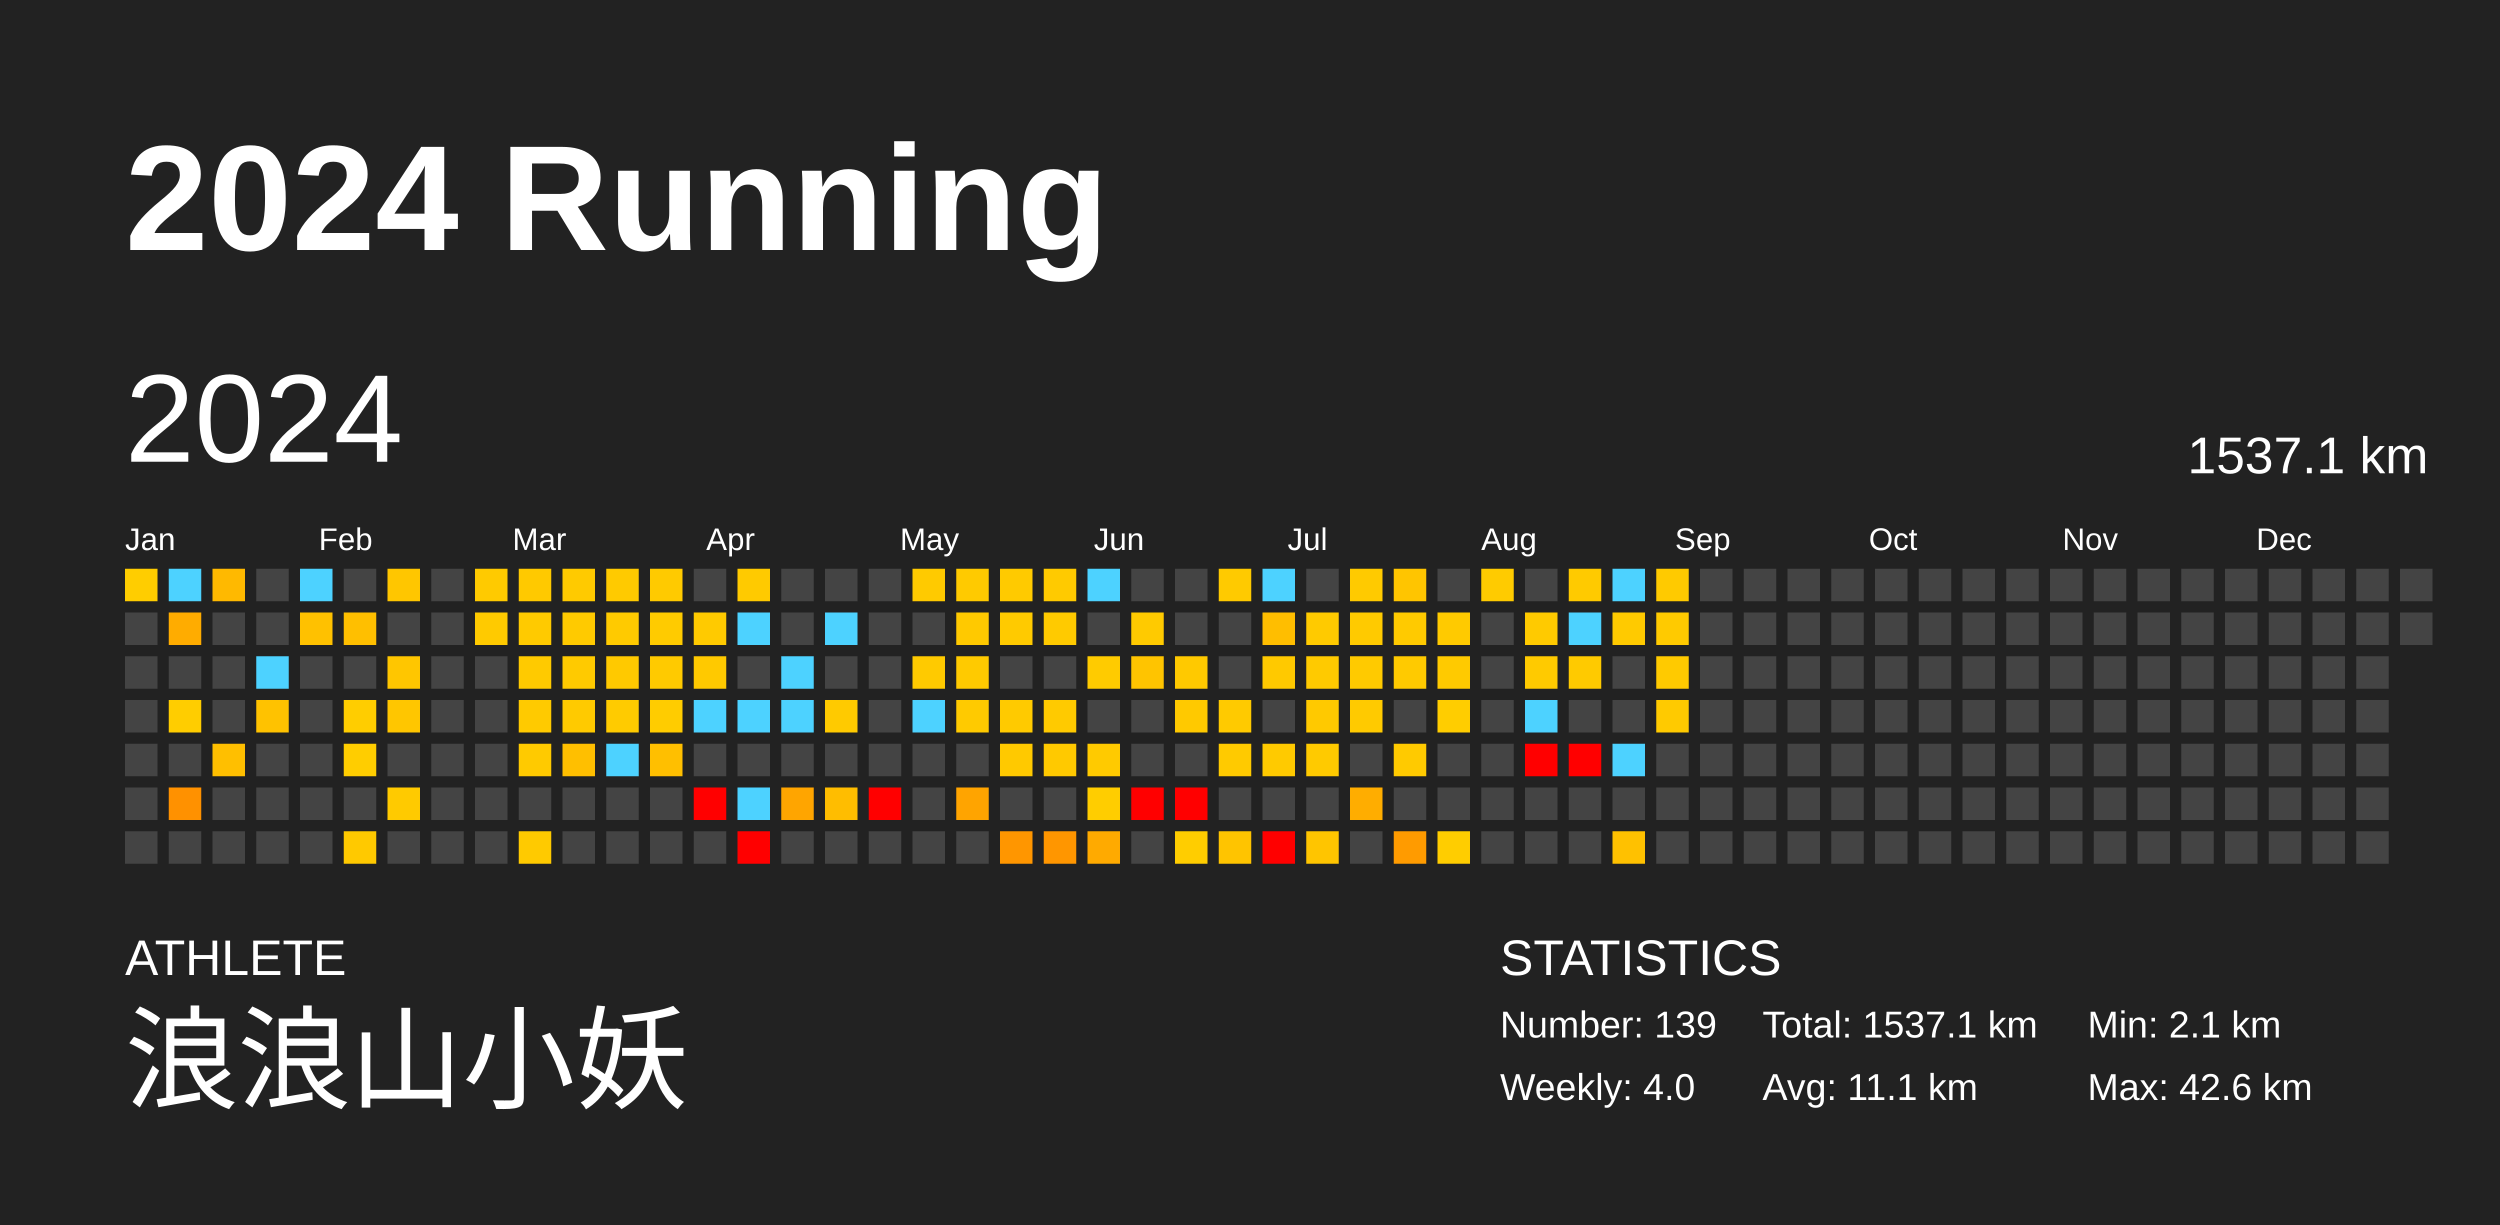
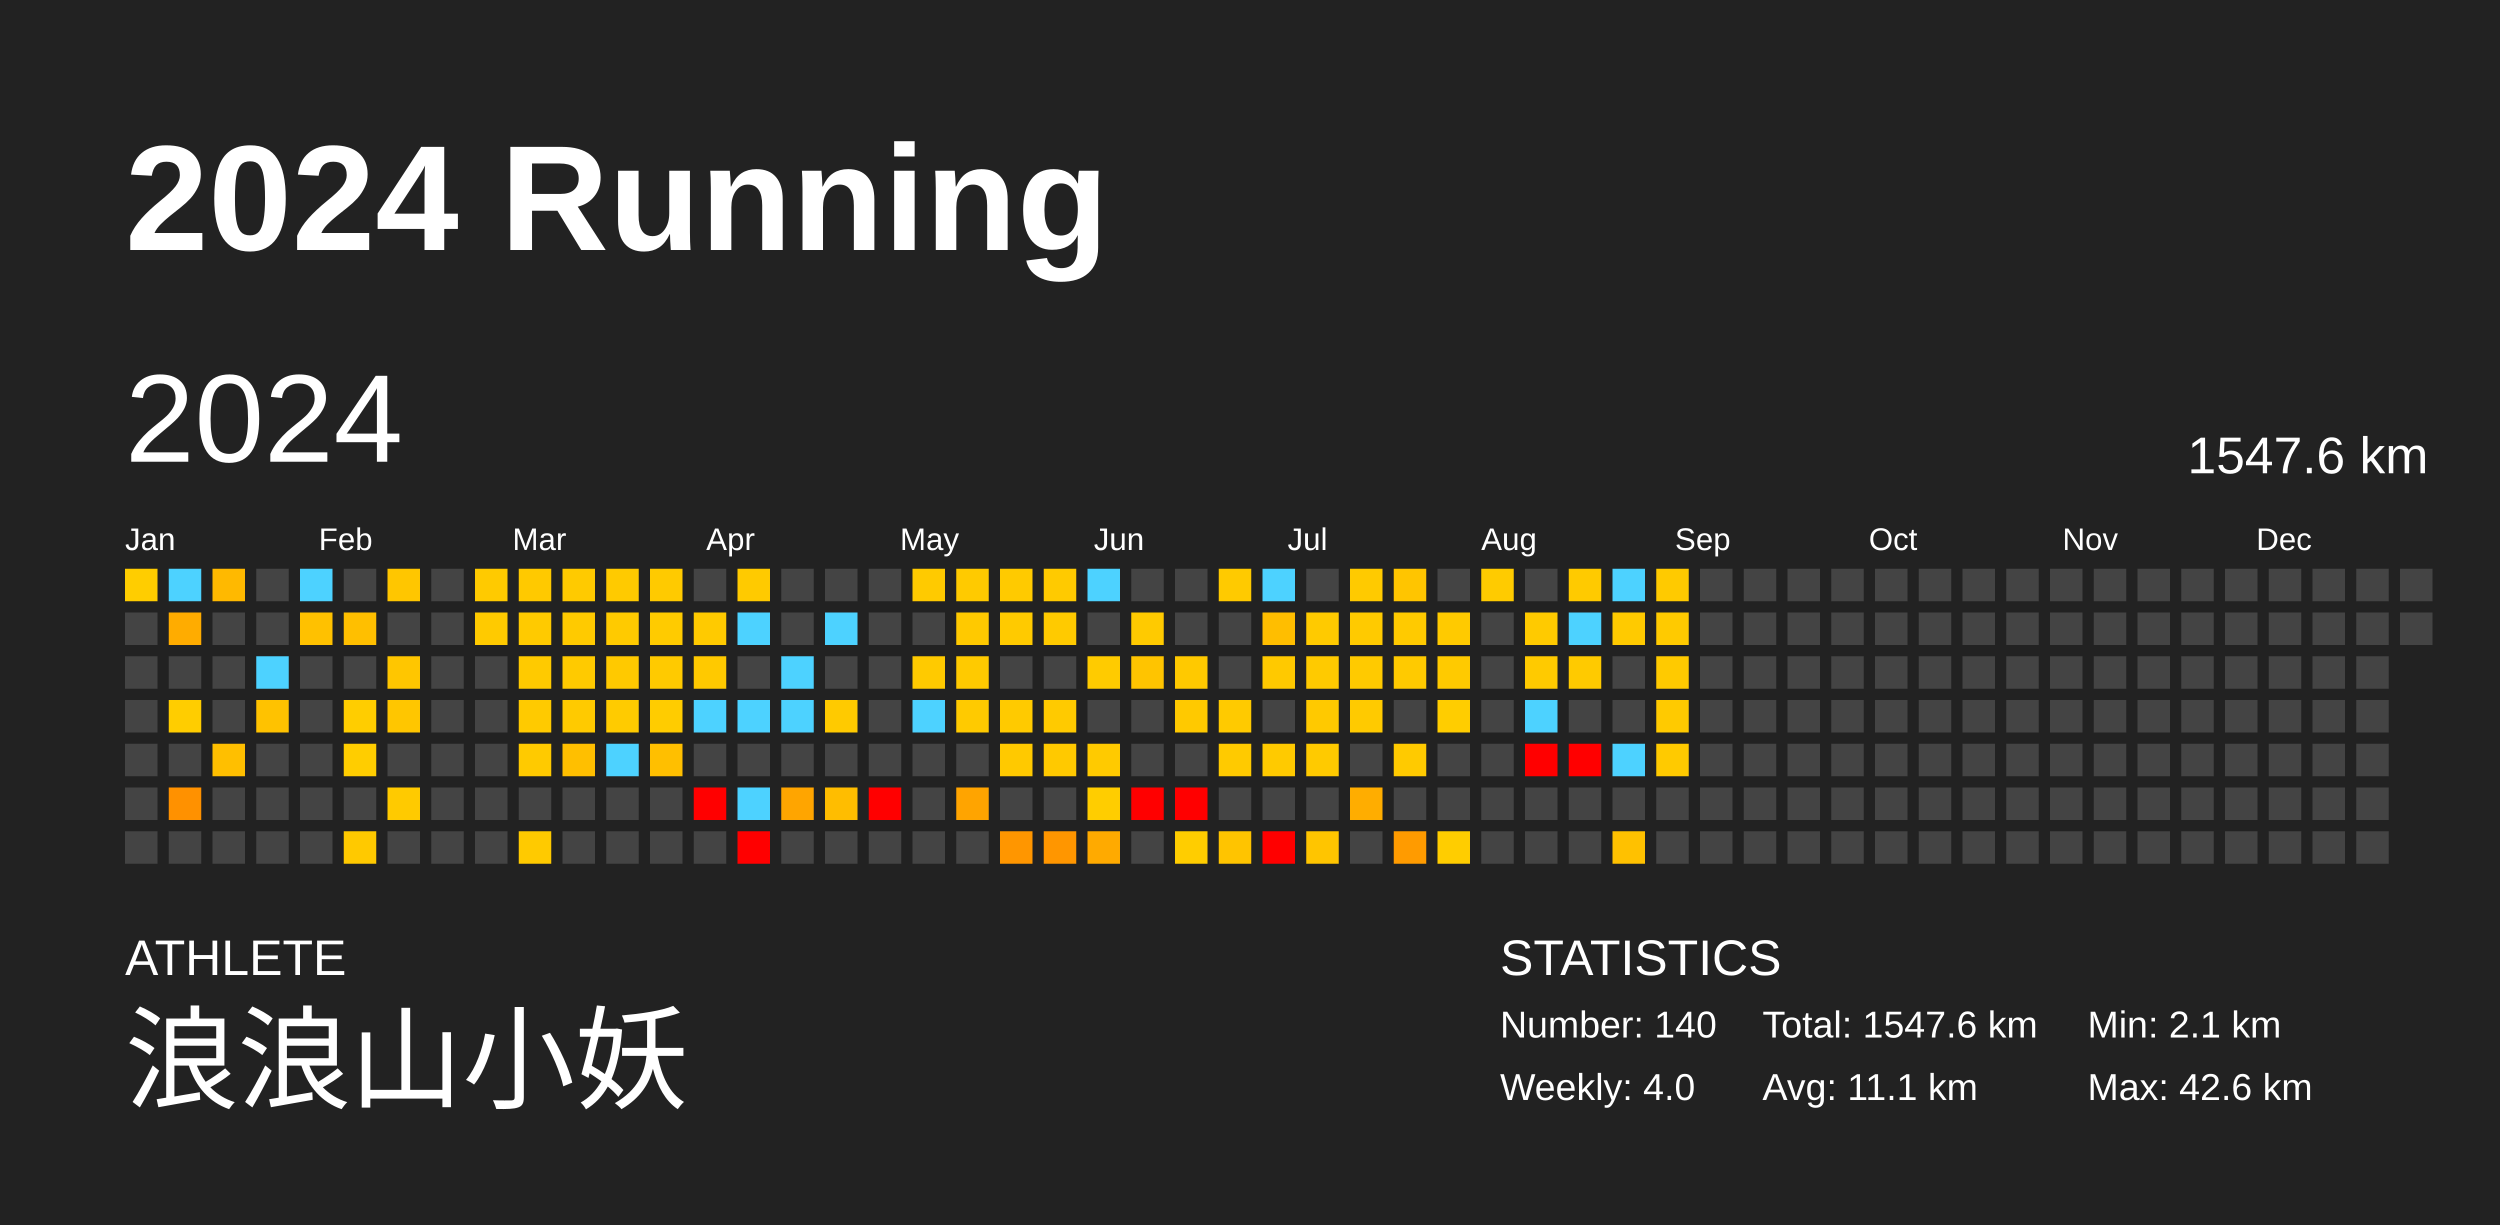
<svg xmlns="http://www.w3.org/2000/svg" baseProfile="full" height="98mm" version="1.1" viewBox="0,0,200,98" width="200mm">
  <defs />
  <rect fill="#222222" height="98" width="200" x="0" y="0" />
  <text fill="#FFFFFF" style="font-size:12px; font-family:Arial; font-weight:bold;" x="10" y="20">2024 Running</text>
  <text fill="#FFFFFF" style="font-size:4px; font-family:Arial" x="10" y="78">ATHLETE</text>
  <text fill="#FFFFFF" style="font-size:9px; font-family:Arial" x="10" y="88">浪浪山小妖</text>
  <text fill="#FFFFFF" style="font-size:4px; font-family:Arial" x="120" y="78">STATISTICS</text>
-   <text fill="#FFFFFF" style="font-size:3px; font-family:Arial" x="120" y="83">Number: 139</text>
+   <text fill="#FFFFFF" style="font-size:3px; font-family:Arial" x="120" y="83">Number: 140</text>
  <text fill="#FFFFFF" style="font-size:3px; font-family:Arial" x="120" y="88">Weekly: 4.0</text>
-   <text fill="#FFFFFF" style="font-size:3px; font-family:Arial" x="141" y="83">Total: 1537.1 km</text>
+   <text fill="#FFFFFF" style="font-size:3px; font-family:Arial" x="141" y="83">Total: 1547.6 km</text>
  <text fill="#FFFFFF" style="font-size:3px; font-family:Arial" x="141" y="88">Avg: 11.1 km</text>
  <text fill="#FFFFFF" style="font-size:3px; font-family:Arial" x="167" y="83">Min: 2.1 km</text>
  <text fill="#FFFFFF" style="font-size:3px; font-family:Arial" x="167" y="88">Max: 42.6 km</text>
  <text dominant-baseline="hanging" fill="#FFFFFF" style="font-size:10.0px; font-family:Arial;" x="10" y="30">2024</text>
-   <text dominant-baseline="hanging" fill="#FFFFFF" style="font-size:4.125px; font-family:Arial;" x="175" y="35">1537.1 km</text>
+   <text dominant-baseline="hanging" fill="#FFFFFF" style="font-size:4.125px; font-family:Arial;" x="175" y="35">1547.6 km</text>
  <text fill="#FFFFFF" style="font-size:2.5px; font-family:Arial" x="10.0" y="44">Jan</text>
  <text fill="#FFFFFF" style="font-size:2.5px; font-family:Arial" x="25.5" y="44">Feb</text>
  <text fill="#FFFFFF" style="font-size:2.5px; font-family:Arial" x="41.0" y="44">Mar</text>
  <text fill="#FFFFFF" style="font-size:2.5px; font-family:Arial" x="56.5" y="44">Apr</text>
  <text fill="#FFFFFF" style="font-size:2.5px; font-family:Arial" x="72.0" y="44">May</text>
  <text fill="#FFFFFF" style="font-size:2.5px; font-family:Arial" x="87.5" y="44">Jun</text>
  <text fill="#FFFFFF" style="font-size:2.5px; font-family:Arial" x="103.0" y="44">Jul</text>
  <text fill="#FFFFFF" style="font-size:2.5px; font-family:Arial" x="118.5" y="44">Aug</text>
  <text fill="#FFFFFF" style="font-size:2.5px; font-family:Arial" x="134.0" y="44">Sep</text>
  <text fill="#FFFFFF" style="font-size:2.5px; font-family:Arial" x="149.5" y="44">Oct</text>
  <text fill="#FFFFFF" style="font-size:2.5px; font-family:Arial" x="165.0" y="44">Nov</text>
  <text fill="#FFFFFF" style="font-size:2.5px; font-family:Arial" x="180.5" y="44">Dec</text>
  <rect fill="#ffcd00" height="2.6" width="2.6" x="10.0" y="45.5" />
  <rect fill="#444444" height="2.6" width="2.6" x="10.0" y="49.0" />
  <rect fill="#444444" height="2.6" width="2.6" x="10.0" y="52.5" />
  <rect fill="#444444" height="2.6" width="2.6" x="10.0" y="56.0" />
  <rect fill="#444444" height="2.6" width="2.6" x="10.0" y="59.5" />
  <rect fill="#444444" height="2.6" width="2.6" x="10.0" y="63.0" />
  <rect fill="#444444" height="2.6" width="2.6" x="10.0" y="66.5" />
  <rect fill="#4dd2ff" height="2.6" width="2.6" x="13.5" y="45.5" />
  <rect fill="#ffac00" height="2.6" width="2.6" x="13.5" y="49.0" />
  <rect fill="#444444" height="2.6" width="2.6" x="13.5" y="52.5" />
  <rect fill="#ffcd00" height="2.6" width="2.6" x="13.5" y="56.0" />
  <rect fill="#444444" height="2.6" width="2.6" x="13.5" y="59.5" />
  <rect fill="#ff9100" height="2.6" width="2.6" x="13.5" y="63.0" />
  <rect fill="#444444" height="2.6" width="2.6" x="13.5" y="66.5" />
  <rect fill="#ffb900" height="2.6" width="2.6" x="17.0" y="45.5" />
  <rect fill="#444444" height="2.6" width="2.6" x="17.0" y="49.0" />
  <rect fill="#444444" height="2.6" width="2.6" x="17.0" y="52.5" />
  <rect fill="#444444" height="2.6" width="2.6" x="17.0" y="56.0" />
  <rect fill="#ffbf00" height="2.6" width="2.6" x="17.0" y="59.5" />
  <rect fill="#444444" height="2.6" width="2.6" x="17.0" y="63.0" />
  <rect fill="#444444" height="2.6" width="2.6" x="17.0" y="66.5" />
  <rect fill="#444444" height="2.6" width="2.6" x="20.5" y="45.5" />
  <rect fill="#444444" height="2.6" width="2.6" x="20.5" y="49.0" />
  <rect fill="#4dd2ff" height="2.6" width="2.6" x="20.5" y="52.5" />
  <rect fill="#ffc200" height="2.6" width="2.6" x="20.5" y="56.0" />
  <rect fill="#444444" height="2.6" width="2.6" x="20.5" y="59.5" />
  <rect fill="#444444" height="2.6" width="2.6" x="20.5" y="63.0" />
  <rect fill="#444444" height="2.6" width="2.6" x="20.5" y="66.5" />
  <rect fill="#4dd2ff" height="2.6" width="2.6" x="24.0" y="45.5" />
  <rect fill="#ffc100" height="2.6" width="2.6" x="24.0" y="49.0" />
  <rect fill="#444444" height="2.6" width="2.6" x="24.0" y="52.5" />
  <rect fill="#444444" height="2.6" width="2.6" x="24.0" y="56.0" />
  <rect fill="#444444" height="2.6" width="2.6" x="24.0" y="59.5" />
  <rect fill="#444444" height="2.6" width="2.6" x="24.0" y="63.0" />
  <rect fill="#444444" height="2.6" width="2.6" x="24.0" y="66.5" />
  <rect fill="#444444" height="2.6" width="2.6" x="27.5" y="45.5" />
  <rect fill="#ffbf00" height="2.6" width="2.6" x="27.5" y="49.0" />
  <rect fill="#444444" height="2.6" width="2.6" x="27.5" y="52.5" />
  <rect fill="#ffcd00" height="2.6" width="2.6" x="27.5" y="56.0" />
  <rect fill="#ffcd00" height="2.6" width="2.6" x="27.5" y="59.5" />
  <rect fill="#444444" height="2.6" width="2.6" x="27.5" y="63.0" />
  <rect fill="#ffc900" height="2.6" width="2.6" x="27.5" y="66.5" />
  <rect fill="#ffc600" height="2.6" width="2.6" x="31.0" y="45.5" />
  <rect fill="#444444" height="2.6" width="2.6" x="31.0" y="49.0" />
  <rect fill="#ffc600" height="2.6" width="2.6" x="31.0" y="52.5" />
  <rect fill="#ffc600" height="2.6" width="2.6" x="31.0" y="56.0" />
  <rect fill="#444444" height="2.6" width="2.6" x="31.0" y="59.5" />
  <rect fill="#ffca00" height="2.6" width="2.6" x="31.0" y="63.0" />
  <rect fill="#444444" height="2.6" width="2.6" x="31.0" y="66.5" />
  <rect fill="#444444" height="2.6" width="2.6" x="34.5" y="45.5" />
  <rect fill="#444444" height="2.6" width="2.6" x="34.5" y="49.0" />
  <rect fill="#444444" height="2.6" width="2.6" x="34.5" y="52.5" />
  <rect fill="#444444" height="2.6" width="2.6" x="34.5" y="56.0" />
  <rect fill="#444444" height="2.6" width="2.6" x="34.5" y="59.5" />
  <rect fill="#444444" height="2.6" width="2.6" x="34.5" y="63.0" />
  <rect fill="#444444" height="2.6" width="2.6" x="34.5" y="66.5" />
  <rect fill="#ffca00" height="2.6" width="2.6" x="38.0" y="45.5" />
  <rect fill="#ffca00" height="2.6" width="2.6" x="38.0" y="49.0" />
  <rect fill="#444444" height="2.6" width="2.6" x="38.0" y="52.5" />
  <rect fill="#444444" height="2.6" width="2.6" x="38.0" y="56.0" />
  <rect fill="#444444" height="2.6" width="2.6" x="38.0" y="59.5" />
  <rect fill="#444444" height="2.6" width="2.6" x="38.0" y="63.0" />
  <rect fill="#444444" height="2.6" width="2.6" x="38.0" y="66.5" />
  <rect fill="#ffc900" height="2.6" width="2.6" x="41.5" y="45.5" />
  <rect fill="#ffca00" height="2.6" width="2.6" x="41.5" y="49.0" />
  <rect fill="#ffca00" height="2.6" width="2.6" x="41.5" y="52.5" />
  <rect fill="#ffca00" height="2.6" width="2.6" x="41.5" y="56.0" />
  <rect fill="#ffca00" height="2.6" width="2.6" x="41.5" y="59.5" />
  <rect fill="#444444" height="2.6" width="2.6" x="41.5" y="63.0" />
  <rect fill="#ffca00" height="2.6" width="2.6" x="41.5" y="66.5" />
  <rect fill="#ffca00" height="2.6" width="2.6" x="45.0" y="45.5" />
  <rect fill="#ffca00" height="2.6" width="2.6" x="45.0" y="49.0" />
  <rect fill="#ffca00" height="2.6" width="2.6" x="45.0" y="52.5" />
  <rect fill="#ffca00" height="2.6" width="2.6" x="45.0" y="56.0" />
  <rect fill="#ffbf00" height="2.6" width="2.6" x="45.0" y="59.5" />
  <rect fill="#444444" height="2.6" width="2.6" x="45.0" y="63.0" />
  <rect fill="#444444" height="2.6" width="2.6" x="45.0" y="66.5" />
  <rect fill="#ffca00" height="2.6" width="2.6" x="48.5" y="45.5" />
  <rect fill="#ffca00" height="2.6" width="2.6" x="48.5" y="49.0" />
  <rect fill="#ffc900" height="2.6" width="2.6" x="48.5" y="52.5" />
  <rect fill="#ffcb00" height="2.6" width="2.6" x="48.5" y="56.0" />
  <rect fill="#4dd2ff" height="2.6" width="2.6" x="48.5" y="59.5" />
  <rect fill="#444444" height="2.6" width="2.6" x="48.5" y="63.0" />
  <rect fill="#444444" height="2.6" width="2.6" x="48.5" y="66.5" />
  <rect fill="#ffca00" height="2.6" width="2.6" x="52.0" y="45.5" />
  <rect fill="#ffcb00" height="2.6" width="2.6" x="52.0" y="49.0" />
  <rect fill="#ffca00" height="2.6" width="2.6" x="52.0" y="52.5" />
  <rect fill="#ffcc00" height="2.6" width="2.6" x="52.0" y="56.0" />
  <rect fill="#ffbf00" height="2.6" width="2.6" x="52.0" y="59.5" />
  <rect fill="#444444" height="2.6" width="2.6" x="52.0" y="63.0" />
  <rect fill="#444444" height="2.6" width="2.6" x="52.0" y="66.5" />
  <rect fill="#444444" height="2.6" width="2.6" x="55.5" y="45.5" />
  <rect fill="#ffca00" height="2.6" width="2.6" x="55.5" y="49.0" />
  <rect fill="#ffc900" height="2.6" width="2.6" x="55.5" y="52.5" />
  <rect fill="#4dd2ff" height="2.6" width="2.6" x="55.5" y="56.0" />
  <rect fill="#444444" height="2.6" width="2.6" x="55.5" y="59.5" />
  <rect fill="red" height="2.6" width="2.6" x="55.5" y="63.0" />
  <rect fill="#444444" height="2.6" width="2.6" x="55.5" y="66.5" />
  <rect fill="#ffca00" height="2.6" width="2.6" x="59.0" y="45.5" />
  <rect fill="#4dd2ff" height="2.6" width="2.6" x="59.0" y="49.0" />
  <rect fill="#444444" height="2.6" width="2.6" x="59.0" y="52.5" />
  <rect fill="#4dd2ff" height="2.6" width="2.6" x="59.0" y="56.0" />
  <rect fill="#444444" height="2.6" width="2.6" x="59.0" y="59.5" />
  <rect fill="#4dd2ff" height="2.6" width="2.6" x="59.0" y="63.0" />
  <rect fill="red" height="2.6" width="2.6" x="59.0" y="66.5" />
  <rect fill="#444444" height="2.6" width="2.6" x="62.5" y="45.5" />
  <rect fill="#444444" height="2.6" width="2.6" x="62.5" y="49.0" />
  <rect fill="#4dd2ff" height="2.6" width="2.6" x="62.5" y="52.5" />
  <rect fill="#4dd2ff" height="2.6" width="2.6" x="62.5" y="56.0" />
  <rect fill="#444444" height="2.6" width="2.6" x="62.5" y="59.5" />
  <rect fill="#ffa500" height="2.6" width="2.6" x="62.5" y="63.0" />
  <rect fill="#444444" height="2.6" width="2.6" x="62.5" y="66.5" />
  <rect fill="#444444" height="2.6" width="2.6" x="66.0" y="45.5" />
  <rect fill="#4dd2ff" height="2.6" width="2.6" x="66.0" y="49.0" />
  <rect fill="#444444" height="2.6" width="2.6" x="66.0" y="52.5" />
  <rect fill="#ffca00" height="2.6" width="2.6" x="66.0" y="56.0" />
  <rect fill="#444444" height="2.6" width="2.6" x="66.0" y="59.5" />
  <rect fill="#ffbd00" height="2.6" width="2.6" x="66.0" y="63.0" />
  <rect fill="#444444" height="2.6" width="2.6" x="66.0" y="66.5" />
  <rect fill="#444444" height="2.6" width="2.6" x="69.5" y="45.5" />
  <rect fill="#444444" height="2.6" width="2.6" x="69.5" y="49.0" />
  <rect fill="#444444" height="2.6" width="2.6" x="69.5" y="52.5" />
  <rect fill="#444444" height="2.6" width="2.6" x="69.5" y="56.0" />
  <rect fill="#444444" height="2.6" width="2.6" x="69.5" y="59.5" />
  <rect fill="red" height="2.6" width="2.6" x="69.5" y="63.0" />
  <rect fill="#444444" height="2.6" width="2.6" x="69.5" y="66.5" />
  <rect fill="#ffca00" height="2.6" width="2.6" x="73.0" y="45.5" />
  <rect fill="#444444" height="2.6" width="2.6" x="73.0" y="49.0" />
  <rect fill="#ffca00" height="2.6" width="2.6" x="73.0" y="52.5" />
  <rect fill="#4dd2ff" height="2.6" width="2.6" x="73.0" y="56.0" />
  <rect fill="#444444" height="2.6" width="2.6" x="73.0" y="59.5" />
  <rect fill="#444444" height="2.6" width="2.6" x="73.0" y="63.0" />
  <rect fill="#444444" height="2.6" width="2.6" x="73.0" y="66.5" />
  <rect fill="#ffca00" height="2.6" width="2.6" x="76.5" y="45.5" />
  <rect fill="#ffc900" height="2.6" width="2.6" x="76.5" y="49.0" />
  <rect fill="#ffca00" height="2.6" width="2.6" x="76.5" y="52.5" />
  <rect fill="#ffca00" height="2.6" width="2.6" x="76.5" y="56.0" />
  <rect fill="#444444" height="2.6" width="2.6" x="76.5" y="59.5" />
  <rect fill="#ffa400" height="2.6" width="2.6" x="76.5" y="63.0" />
  <rect fill="#444444" height="2.6" width="2.6" x="76.5" y="66.5" />
  <rect fill="#ffca00" height="2.6" width="2.6" x="80.0" y="45.5" />
  <rect fill="#ffca00" height="2.6" width="2.6" x="80.0" y="49.0" />
  <rect fill="#444444" height="2.6" width="2.6" x="80.0" y="52.5" />
  <rect fill="#ffca00" height="2.6" width="2.6" x="80.0" y="56.0" />
  <rect fill="#ffc900" height="2.6" width="2.6" x="80.0" y="59.5" />
  <rect fill="#444444" height="2.6" width="2.6" x="80.0" y="63.0" />
  <rect fill="#ff9600" height="2.6" width="2.6" x="80.0" y="66.5" />
  <rect fill="#ffca00" height="2.6" width="2.6" x="83.5" y="45.5" />
  <rect fill="#ffca00" height="2.6" width="2.6" x="83.5" y="49.0" />
  <rect fill="#444444" height="2.6" width="2.6" x="83.5" y="52.5" />
  <rect fill="#ffca00" height="2.6" width="2.6" x="83.5" y="56.0" />
  <rect fill="#ffc900" height="2.6" width="2.6" x="83.5" y="59.5" />
  <rect fill="#444444" height="2.6" width="2.6" x="83.5" y="63.0" />
  <rect fill="#ff9600" height="2.6" width="2.6" x="83.5" y="66.5" />
  <rect fill="#4dd2ff" height="2.6" width="2.6" x="87.0" y="45.5" />
  <rect fill="#444444" height="2.6" width="2.6" x="87.0" y="49.0" />
  <rect fill="#ffcb00" height="2.6" width="2.6" x="87.0" y="52.5" />
  <rect fill="#444444" height="2.6" width="2.6" x="87.0" y="56.0" />
  <rect fill="#ffca00" height="2.6" width="2.6" x="87.0" y="59.5" />
  <rect fill="#ffcd00" height="2.6" width="2.6" x="87.0" y="63.0" />
  <rect fill="#ffaa00" height="2.6" width="2.6" x="87.0" y="66.5" />
  <rect fill="#444444" height="2.6" width="2.6" x="90.5" y="45.5" />
  <rect fill="#ffca00" height="2.6" width="2.6" x="90.5" y="49.0" />
  <rect fill="#ffc400" height="2.6" width="2.6" x="90.5" y="52.5" />
  <rect fill="#444444" height="2.6" width="2.6" x="90.5" y="56.0" />
  <rect fill="#444444" height="2.6" width="2.6" x="90.5" y="59.5" />
  <rect fill="red" height="2.6" width="2.6" x="90.5" y="63.0" />
  <rect fill="#444444" height="2.6" width="2.6" x="90.5" y="66.5" />
  <rect fill="#444444" height="2.6" width="2.6" x="94.0" y="45.5" />
  <rect fill="#444444" height="2.6" width="2.6" x="94.0" y="49.0" />
  <rect fill="#ffc900" height="2.6" width="2.6" x="94.0" y="52.5" />
  <rect fill="#ffc900" height="2.6" width="2.6" x="94.0" y="56.0" />
  <rect fill="#444444" height="2.6" width="2.6" x="94.0" y="59.5" />
  <rect fill="red" height="2.6" width="2.6" x="94.0" y="63.0" />
  <rect fill="#ffcd00" height="2.6" width="2.6" x="94.0" y="66.5" />
  <rect fill="#ffca00" height="2.6" width="2.6" x="97.5" y="45.5" />
  <rect fill="#444444" height="2.6" width="2.6" x="97.5" y="49.0" />
  <rect fill="#444444" height="2.6" width="2.6" x="97.5" y="52.5" />
  <rect fill="#ffca00" height="2.6" width="2.6" x="97.5" y="56.0" />
  <rect fill="#ffca00" height="2.6" width="2.6" x="97.5" y="59.5" />
  <rect fill="#444444" height="2.6" width="2.6" x="97.5" y="63.0" />
  <rect fill="#ffc400" height="2.6" width="2.6" x="97.5" y="66.5" />
  <rect fill="#4dd2ff" height="2.6" width="2.6" x="101.0" y="45.5" />
  <rect fill="#ffbe00" height="2.6" width="2.6" x="101.0" y="49.0" />
  <rect fill="#ffc900" height="2.6" width="2.6" x="101.0" y="52.5" />
  <rect fill="#444444" height="2.6" width="2.6" x="101.0" y="56.0" />
  <rect fill="#ffca00" height="2.6" width="2.6" x="101.0" y="59.5" />
  <rect fill="#444444" height="2.6" width="2.6" x="101.0" y="63.0" />
  <rect fill="red" height="2.6" width="2.6" x="101.0" y="66.5" />
  <rect fill="#444444" height="2.6" width="2.6" x="104.5" y="45.5" />
  <rect fill="#ffca00" height="2.6" width="2.6" x="104.5" y="49.0" />
  <rect fill="#ffca00" height="2.6" width="2.6" x="104.5" y="52.5" />
  <rect fill="#ffc900" height="2.6" width="2.6" x="104.5" y="56.0" />
  <rect fill="#ffca00" height="2.6" width="2.6" x="104.5" y="59.5" />
  <rect fill="#444444" height="2.6" width="2.6" x="104.5" y="63.0" />
  <rect fill="#ffc500" height="2.6" width="2.6" x="104.5" y="66.5" />
  <rect fill="#ffca00" height="2.6" width="2.6" x="108.0" y="45.5" />
  <rect fill="#ffca00" height="2.6" width="2.6" x="108.0" y="49.0" />
  <rect fill="#ffca00" height="2.6" width="2.6" x="108.0" y="52.5" />
  <rect fill="#ffca00" height="2.6" width="2.6" x="108.0" y="56.0" />
  <rect fill="#444444" height="2.6" width="2.6" x="108.0" y="59.5" />
  <rect fill="#ffad00" height="2.6" width="2.6" x="108.0" y="63.0" />
  <rect fill="#444444" height="2.6" width="2.6" x="108.0" y="66.5" />
  <rect fill="#ffc500" height="2.6" width="2.6" x="111.5" y="45.5" />
  <rect fill="#ffca00" height="2.6" width="2.6" x="111.5" y="49.0" />
  <rect fill="#ffca00" height="2.6" width="2.6" x="111.5" y="52.5" />
  <rect fill="#444444" height="2.6" width="2.6" x="111.5" y="56.0" />
  <rect fill="#ffca00" height="2.6" width="2.6" x="111.5" y="59.5" />
  <rect fill="#444444" height="2.6" width="2.6" x="111.5" y="63.0" />
  <rect fill="#ff9b00" height="2.6" width="2.6" x="111.5" y="66.5" />
  <rect fill="#444444" height="2.6" width="2.6" x="115.0" y="45.5" />
  <rect fill="#ffca00" height="2.6" width="2.6" x="115.0" y="49.0" />
  <rect fill="#ffca00" height="2.6" width="2.6" x="115.0" y="52.5" />
  <rect fill="#ffcd00" height="2.6" width="2.6" x="115.0" y="56.0" />
  <rect fill="#444444" height="2.6" width="2.6" x="115.0" y="59.5" />
  <rect fill="#444444" height="2.6" width="2.6" x="115.0" y="63.0" />
  <rect fill="#ffcd00" height="2.6" width="2.6" x="115.0" y="66.5" />
  <rect fill="#ffcb00" height="2.6" width="2.6" x="118.5" y="45.5" />
  <rect fill="#444444" height="2.6" width="2.6" x="118.5" y="49.0" />
  <rect fill="#444444" height="2.6" width="2.6" x="118.5" y="52.5" />
  <rect fill="#444444" height="2.6" width="2.6" x="118.5" y="56.0" />
  <rect fill="#444444" height="2.6" width="2.6" x="118.5" y="59.5" />
  <rect fill="#444444" height="2.6" width="2.6" x="118.5" y="63.0" />
  <rect fill="#444444" height="2.6" width="2.6" x="118.5" y="66.5" />
  <rect fill="#444444" height="2.6" width="2.6" x="122.0" y="45.5" />
  <rect fill="#ffca00" height="2.6" width="2.6" x="122.0" y="49.0" />
  <rect fill="#ffca00" height="2.6" width="2.6" x="122.0" y="52.5" />
  <rect fill="#4dd2ff" height="2.6" width="2.6" x="122.0" y="56.0" />
  <rect fill="red" height="2.6" width="2.6" x="122.0" y="59.5" />
  <rect fill="#444444" height="2.6" width="2.6" x="122.0" y="63.0" />
  <rect fill="#444444" height="2.6" width="2.6" x="122.0" y="66.5" />
  <rect fill="#ffca00" height="2.6" width="2.6" x="125.5" y="45.5" />
  <rect fill="#4dd2ff" height="2.6" width="2.6" x="125.5" y="49.0" />
  <rect fill="#ffca00" height="2.6" width="2.6" x="125.5" y="52.5" />
  <rect fill="#444444" height="2.6" width="2.6" x="125.5" y="56.0" />
  <rect fill="red" height="2.6" width="2.6" x="125.5" y="59.5" />
  <rect fill="#444444" height="2.6" width="2.6" x="125.5" y="63.0" />
  <rect fill="#444444" height="2.6" width="2.6" x="125.5" y="66.5" />
  <rect fill="#4dd2ff" height="2.6" width="2.6" x="129.0" y="45.5" />
  <rect fill="#ffca00" height="2.6" width="2.6" x="129.0" y="49.0" />
  <rect fill="#444444" height="2.6" width="2.6" x="129.0" y="52.5" />
  <rect fill="#444444" height="2.6" width="2.6" x="129.0" y="56.0" />
  <rect fill="#4dd2ff" height="2.6" width="2.6" x="129.0" y="59.5" />
  <rect fill="#444444" height="2.6" width="2.6" x="129.0" y="63.0" />
  <rect fill="#ffc100" height="2.6" width="2.6" x="129.0" y="66.5" />
  <rect fill="#ffca00" height="2.6" width="2.6" x="132.5" y="45.5" />
  <rect fill="#ffca00" height="2.6" width="2.6" x="132.5" y="49.0" />
  <rect fill="#ffca00" height="2.6" width="2.6" x="132.5" y="52.5" />
  <rect fill="#ffca00" height="2.6" width="2.6" x="132.5" y="56.0" />
-   <rect fill="#444444" height="2.6" width="2.6" x="132.5" y="59.5" />
+   <rect fill="#ffca00" height="2.6" width="2.6" x="132.5" y="59.5" />
  <rect fill="#444444" height="2.6" width="2.6" x="132.5" y="63.0" />
  <rect fill="#444444" height="2.6" width="2.6" x="132.5" y="66.5" />
  <rect fill="#444444" height="2.6" width="2.6" x="136.0" y="45.5" />
  <rect fill="#444444" height="2.6" width="2.6" x="136.0" y="49.0" />
  <rect fill="#444444" height="2.6" width="2.6" x="136.0" y="52.5" />
  <rect fill="#444444" height="2.6" width="2.6" x="136.0" y="56.0" />
  <rect fill="#444444" height="2.6" width="2.6" x="136.0" y="59.5" />
  <rect fill="#444444" height="2.6" width="2.6" x="136.0" y="63.0" />
  <rect fill="#444444" height="2.6" width="2.6" x="136.0" y="66.5" />
  <rect fill="#444444" height="2.6" width="2.6" x="139.5" y="45.5" />
  <rect fill="#444444" height="2.6" width="2.6" x="139.5" y="49.0" />
  <rect fill="#444444" height="2.6" width="2.6" x="139.5" y="52.5" />
  <rect fill="#444444" height="2.6" width="2.6" x="139.5" y="56.0" />
  <rect fill="#444444" height="2.6" width="2.6" x="139.5" y="59.5" />
  <rect fill="#444444" height="2.6" width="2.6" x="139.5" y="63.0" />
  <rect fill="#444444" height="2.6" width="2.6" x="139.5" y="66.5" />
  <rect fill="#444444" height="2.6" width="2.6" x="143.0" y="45.5" />
  <rect fill="#444444" height="2.6" width="2.6" x="143.0" y="49.0" />
  <rect fill="#444444" height="2.6" width="2.6" x="143.0" y="52.5" />
  <rect fill="#444444" height="2.6" width="2.6" x="143.0" y="56.0" />
  <rect fill="#444444" height="2.6" width="2.6" x="143.0" y="59.5" />
  <rect fill="#444444" height="2.6" width="2.6" x="143.0" y="63.0" />
  <rect fill="#444444" height="2.6" width="2.6" x="143.0" y="66.5" />
  <rect fill="#444444" height="2.6" width="2.6" x="146.5" y="45.5" />
  <rect fill="#444444" height="2.6" width="2.6" x="146.5" y="49.0" />
  <rect fill="#444444" height="2.6" width="2.6" x="146.5" y="52.5" />
  <rect fill="#444444" height="2.6" width="2.6" x="146.5" y="56.0" />
  <rect fill="#444444" height="2.6" width="2.6" x="146.5" y="59.5" />
  <rect fill="#444444" height="2.6" width="2.6" x="146.5" y="63.0" />
  <rect fill="#444444" height="2.6" width="2.6" x="146.5" y="66.5" />
  <rect fill="#444444" height="2.6" width="2.6" x="150.0" y="45.5" />
  <rect fill="#444444" height="2.6" width="2.6" x="150.0" y="49.0" />
  <rect fill="#444444" height="2.6" width="2.6" x="150.0" y="52.5" />
  <rect fill="#444444" height="2.6" width="2.6" x="150.0" y="56.0" />
  <rect fill="#444444" height="2.6" width="2.6" x="150.0" y="59.5" />
  <rect fill="#444444" height="2.6" width="2.6" x="150.0" y="63.0" />
  <rect fill="#444444" height="2.6" width="2.6" x="150.0" y="66.5" />
  <rect fill="#444444" height="2.6" width="2.6" x="153.5" y="45.5" />
  <rect fill="#444444" height="2.6" width="2.6" x="153.5" y="49.0" />
  <rect fill="#444444" height="2.6" width="2.6" x="153.5" y="52.5" />
  <rect fill="#444444" height="2.6" width="2.6" x="153.5" y="56.0" />
  <rect fill="#444444" height="2.6" width="2.6" x="153.5" y="59.5" />
  <rect fill="#444444" height="2.6" width="2.6" x="153.5" y="63.0" />
  <rect fill="#444444" height="2.6" width="2.6" x="153.5" y="66.5" />
  <rect fill="#444444" height="2.6" width="2.6" x="157.0" y="45.5" />
  <rect fill="#444444" height="2.6" width="2.6" x="157.0" y="49.0" />
  <rect fill="#444444" height="2.6" width="2.6" x="157.0" y="52.5" />
  <rect fill="#444444" height="2.6" width="2.6" x="157.0" y="56.0" />
  <rect fill="#444444" height="2.6" width="2.6" x="157.0" y="59.5" />
  <rect fill="#444444" height="2.6" width="2.6" x="157.0" y="63.0" />
  <rect fill="#444444" height="2.6" width="2.6" x="157.0" y="66.5" />
  <rect fill="#444444" height="2.6" width="2.6" x="160.5" y="45.5" />
  <rect fill="#444444" height="2.6" width="2.6" x="160.5" y="49.0" />
  <rect fill="#444444" height="2.6" width="2.6" x="160.5" y="52.5" />
  <rect fill="#444444" height="2.6" width="2.6" x="160.5" y="56.0" />
  <rect fill="#444444" height="2.6" width="2.6" x="160.5" y="59.5" />
  <rect fill="#444444" height="2.6" width="2.6" x="160.5" y="63.0" />
  <rect fill="#444444" height="2.6" width="2.6" x="160.5" y="66.5" />
  <rect fill="#444444" height="2.6" width="2.6" x="164.0" y="45.5" />
  <rect fill="#444444" height="2.6" width="2.6" x="164.0" y="49.0" />
  <rect fill="#444444" height="2.6" width="2.6" x="164.0" y="52.5" />
  <rect fill="#444444" height="2.6" width="2.6" x="164.0" y="56.0" />
  <rect fill="#444444" height="2.6" width="2.6" x="164.0" y="59.5" />
  <rect fill="#444444" height="2.6" width="2.6" x="164.0" y="63.0" />
  <rect fill="#444444" height="2.6" width="2.6" x="164.0" y="66.5" />
  <rect fill="#444444" height="2.6" width="2.6" x="167.5" y="45.5" />
  <rect fill="#444444" height="2.6" width="2.6" x="167.5" y="49.0" />
  <rect fill="#444444" height="2.6" width="2.6" x="167.5" y="52.5" />
  <rect fill="#444444" height="2.6" width="2.6" x="167.5" y="56.0" />
  <rect fill="#444444" height="2.6" width="2.6" x="167.5" y="59.5" />
  <rect fill="#444444" height="2.6" width="2.6" x="167.5" y="63.0" />
  <rect fill="#444444" height="2.6" width="2.6" x="167.5" y="66.5" />
  <rect fill="#444444" height="2.6" width="2.6" x="171.0" y="45.5" />
  <rect fill="#444444" height="2.6" width="2.6" x="171.0" y="49.0" />
  <rect fill="#444444" height="2.6" width="2.6" x="171.0" y="52.5" />
  <rect fill="#444444" height="2.6" width="2.6" x="171.0" y="56.0" />
  <rect fill="#444444" height="2.6" width="2.6" x="171.0" y="59.5" />
  <rect fill="#444444" height="2.6" width="2.6" x="171.0" y="63.0" />
  <rect fill="#444444" height="2.6" width="2.6" x="171.0" y="66.5" />
  <rect fill="#444444" height="2.6" width="2.6" x="174.5" y="45.5" />
  <rect fill="#444444" height="2.6" width="2.6" x="174.5" y="49.0" />
  <rect fill="#444444" height="2.6" width="2.6" x="174.5" y="52.5" />
  <rect fill="#444444" height="2.6" width="2.6" x="174.5" y="56.0" />
  <rect fill="#444444" height="2.6" width="2.6" x="174.5" y="59.5" />
  <rect fill="#444444" height="2.6" width="2.6" x="174.5" y="63.0" />
  <rect fill="#444444" height="2.6" width="2.6" x="174.5" y="66.5" />
  <rect fill="#444444" height="2.6" width="2.6" x="178.0" y="45.5" />
  <rect fill="#444444" height="2.6" width="2.6" x="178.0" y="49.0" />
  <rect fill="#444444" height="2.6" width="2.6" x="178.0" y="52.5" />
  <rect fill="#444444" height="2.6" width="2.6" x="178.0" y="56.0" />
  <rect fill="#444444" height="2.6" width="2.6" x="178.0" y="59.5" />
  <rect fill="#444444" height="2.6" width="2.6" x="178.0" y="63.0" />
  <rect fill="#444444" height="2.6" width="2.6" x="178.0" y="66.5" />
  <rect fill="#444444" height="2.6" width="2.6" x="181.5" y="45.5" />
  <rect fill="#444444" height="2.6" width="2.6" x="181.5" y="49.0" />
  <rect fill="#444444" height="2.6" width="2.6" x="181.5" y="52.5" />
  <rect fill="#444444" height="2.6" width="2.6" x="181.5" y="56.0" />
  <rect fill="#444444" height="2.6" width="2.6" x="181.5" y="59.5" />
  <rect fill="#444444" height="2.6" width="2.6" x="181.5" y="63.0" />
  <rect fill="#444444" height="2.6" width="2.6" x="181.5" y="66.5" />
  <rect fill="#444444" height="2.6" width="2.6" x="185.0" y="45.5" />
  <rect fill="#444444" height="2.6" width="2.6" x="185.0" y="49.0" />
  <rect fill="#444444" height="2.6" width="2.6" x="185.0" y="52.5" />
  <rect fill="#444444" height="2.6" width="2.6" x="185.0" y="56.0" />
  <rect fill="#444444" height="2.6" width="2.6" x="185.0" y="59.5" />
  <rect fill="#444444" height="2.6" width="2.6" x="185.0" y="63.0" />
  <rect fill="#444444" height="2.6" width="2.6" x="185.0" y="66.5" />
  <rect fill="#444444" height="2.6" width="2.6" x="188.5" y="45.5" />
  <rect fill="#444444" height="2.6" width="2.6" x="188.5" y="49.0" />
  <rect fill="#444444" height="2.6" width="2.6" x="188.5" y="52.5" />
  <rect fill="#444444" height="2.6" width="2.6" x="188.5" y="56.0" />
  <rect fill="#444444" height="2.6" width="2.6" x="188.5" y="59.5" />
  <rect fill="#444444" height="2.6" width="2.6" x="188.5" y="63.0" />
  <rect fill="#444444" height="2.6" width="2.6" x="188.5" y="66.5" />
  <rect fill="#444444" height="2.6" width="2.6" x="192.0" y="45.5" />
  <rect fill="#444444" height="2.6" width="2.6" x="192.0" y="49.0" />
</svg>
